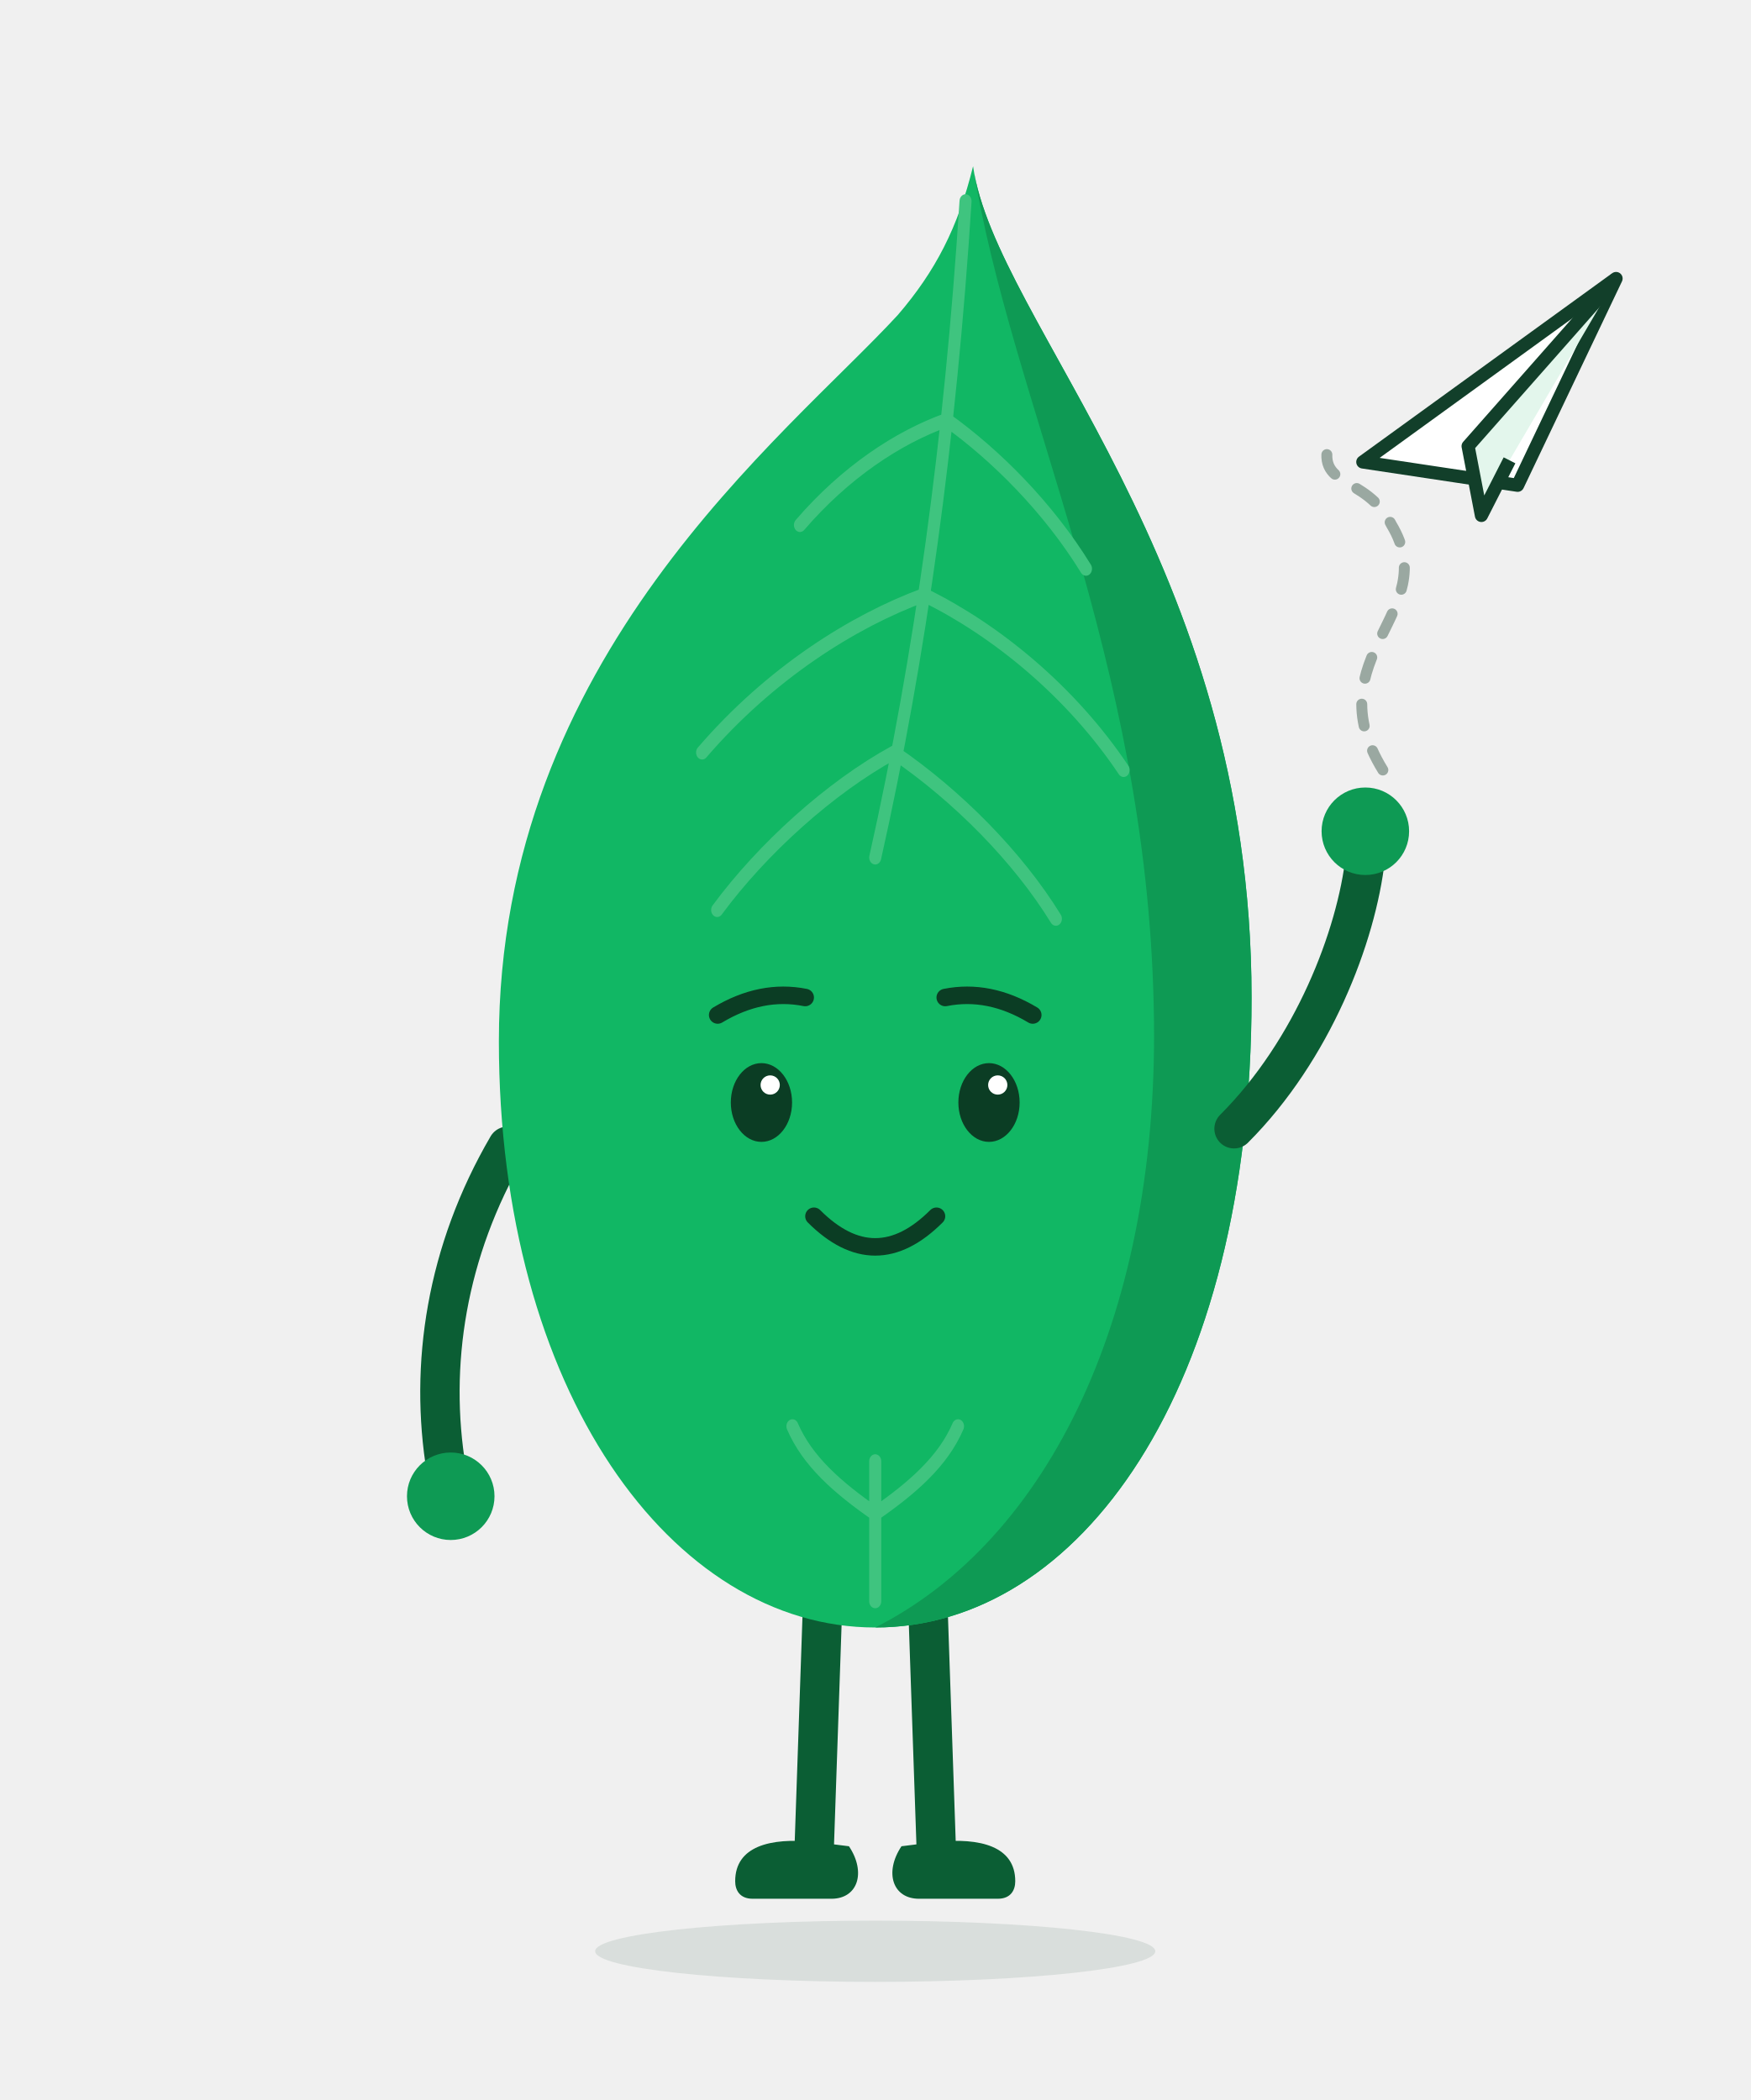
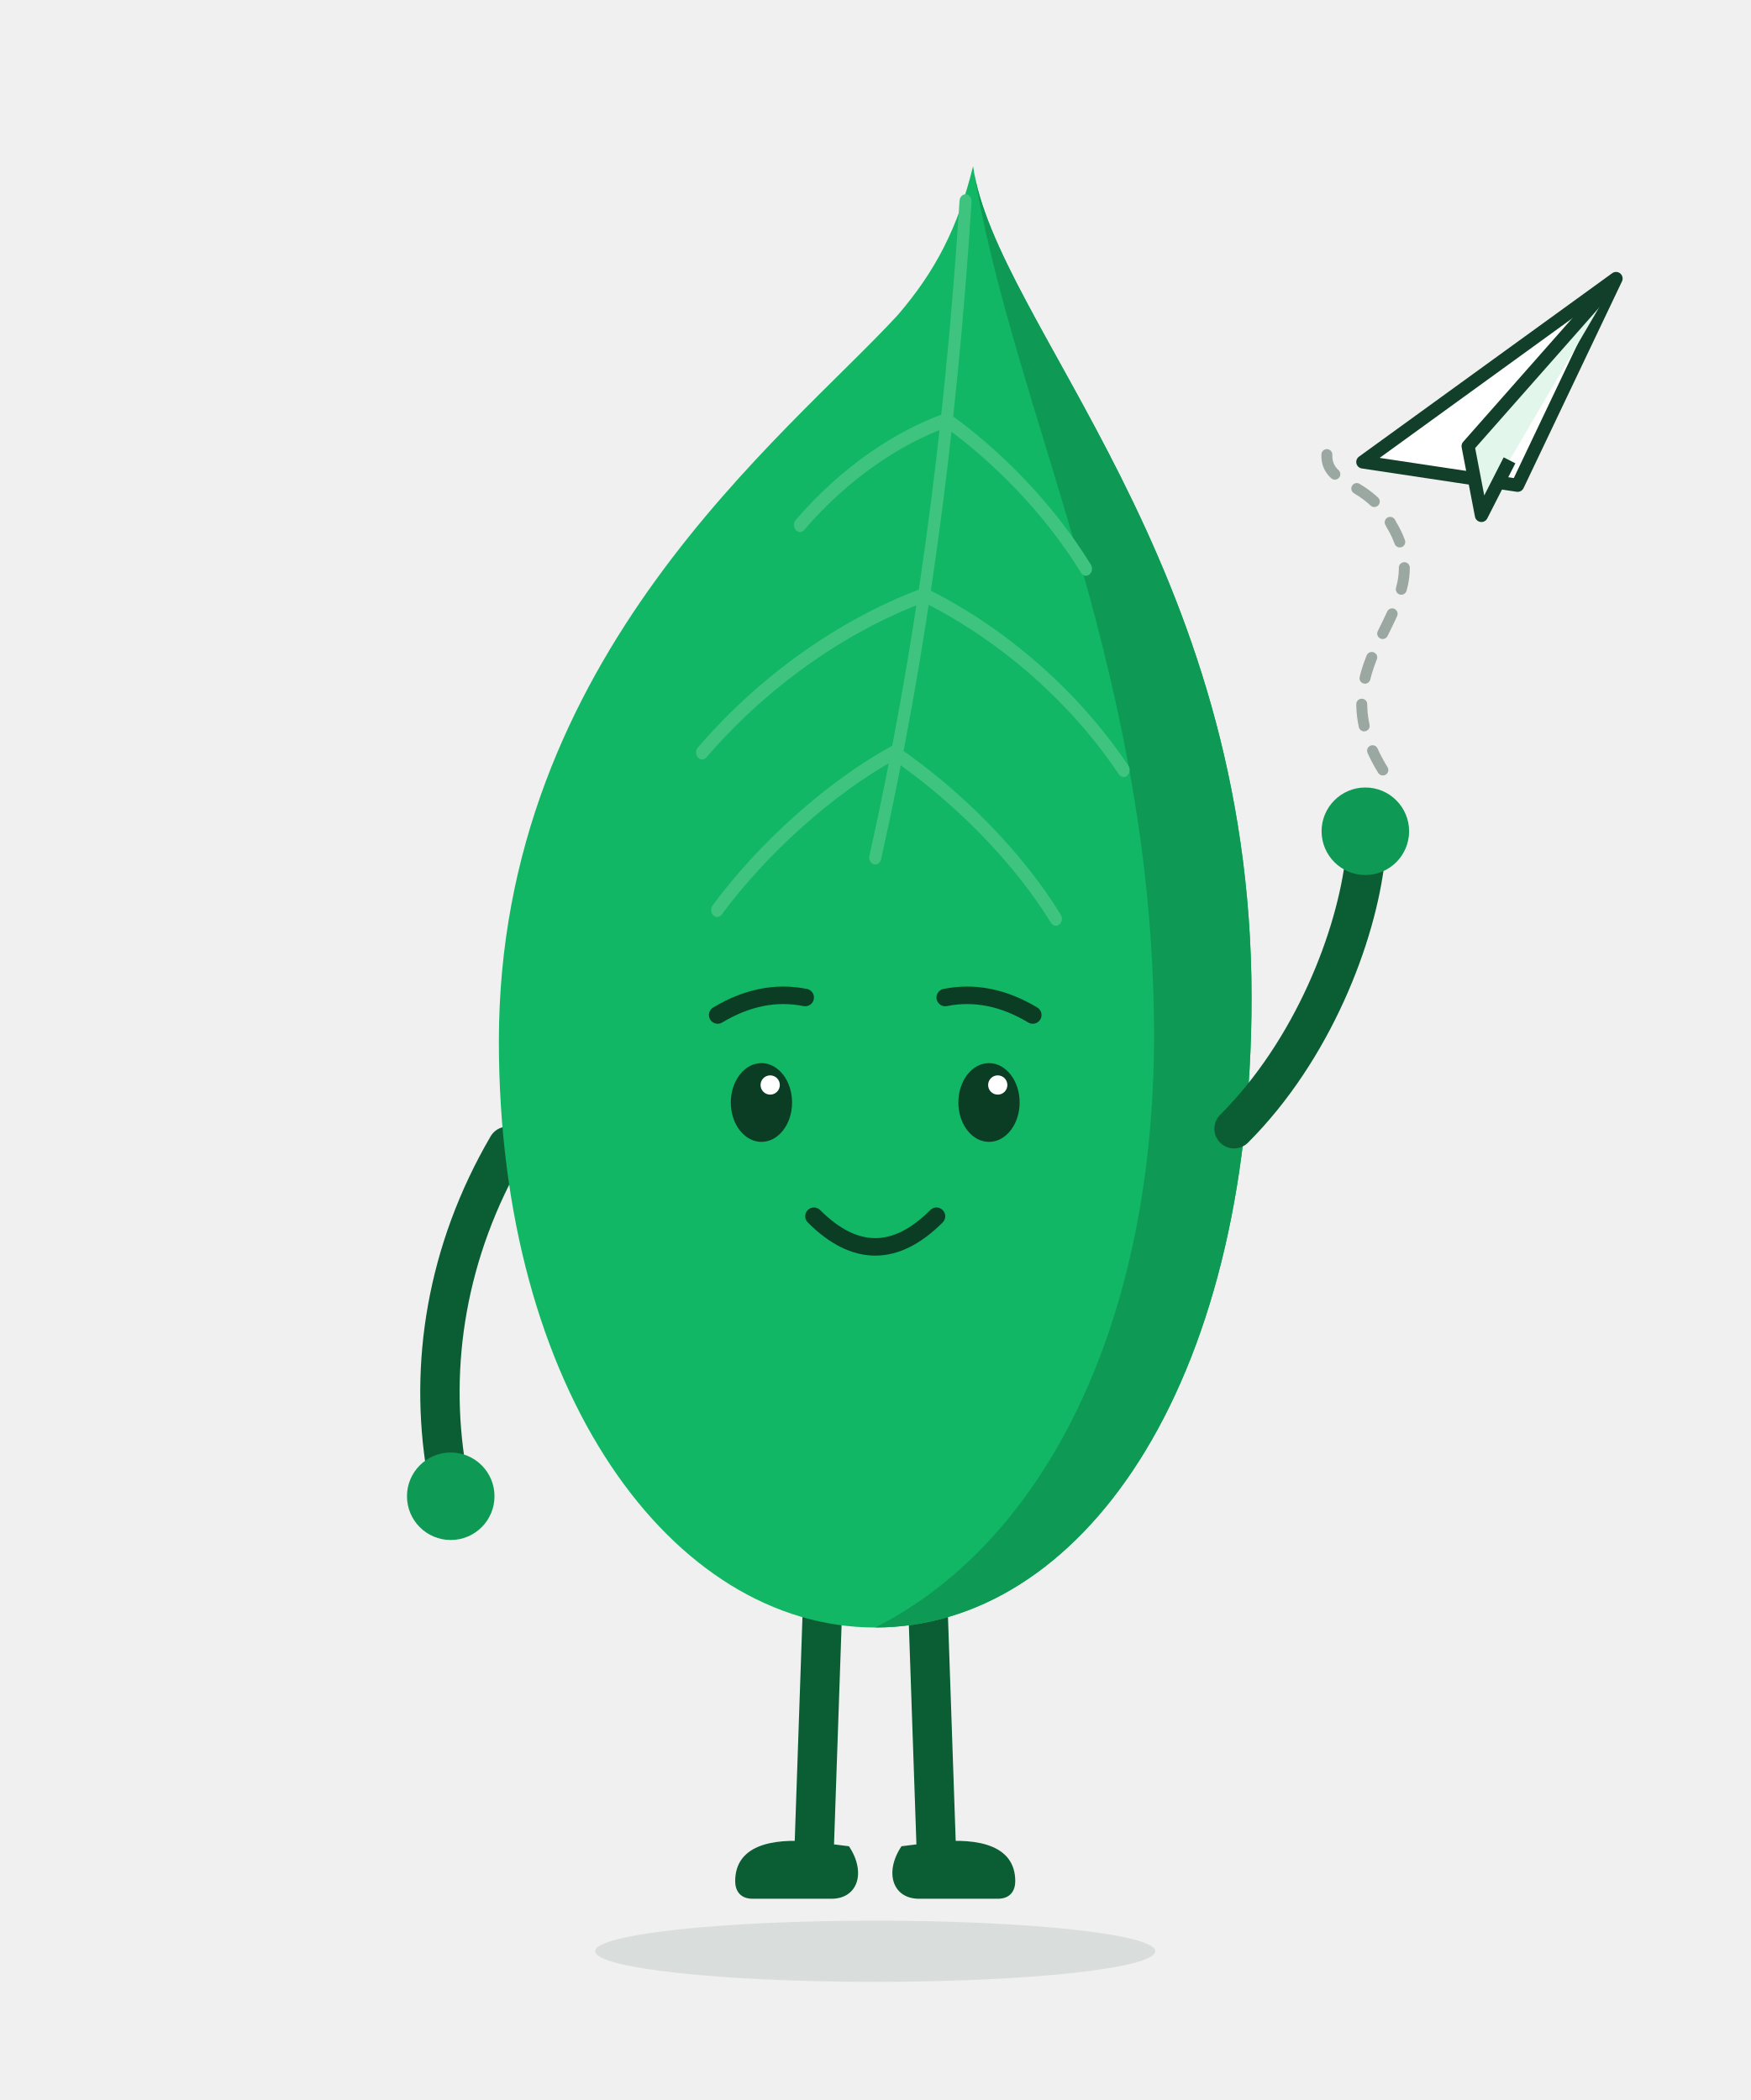
<svg xmlns="http://www.w3.org/2000/svg" viewBox="0 0 400 480" width="400" height="480" role="img" aria-labelledby="t">
  <ellipse cx="200" cy="446" rx="64" ry="7" fill="#0b3d24" opacity=".1" />
  <path d="M188 366 L186 424 M212 366 L214 424" stroke="#0b5e34" stroke-width="9" fill="none" stroke-linecap="round" stroke-linejoin="round" />
  <path d="M168 430 C168 422 176 420 186 421 L194 422 C198 428 196 434 190 434 L172 434 C169 434 168 432 168 430 Z" fill="#0b5e34" />
  <path d="M232 430 C232 422 224 420 214 421 L206 422 C202 428 204 434 210 434 L228 434 C231 434 232 432 232 430 Z" fill="#0b5e34" />
  <path d="M116 262 C102 286 98 312 102 336" stroke="#0b5e34" stroke-width="9" fill="none" stroke-linecap="round" stroke-linejoin="round" />
  <circle cx="103" cy="342" r="10" fill="#0e9a54" />
  <g transform="translate(200 0) scale(.86 1) translate(-200 0)">
    <path d="M226 38 C232 74 300 128 300 228 C300 318 254 372 200 372 C146 372 100 318 100 238 C100 150 176 100 206 72 C216 62 222 52 226 38 Z" fill="#11b764" />
    <path d="M226 38 C232 74 300 128 300 228 C300 318 254 372 200 372 C246 352 276 300 274 230 C272 150 236 92 226 38 Z" fill="#0e9a54" />
-     <path d="M224 46 C220 100 212 150 200 196 M219 96 C232 104 246 116 256 130 M219 96 C206 100 192 108 180 120 M213 136 C232 144 252 158 266 176 M213 136 C194 142 172 154 154 172 M205 172 C222 182 238 196 248 210 M205 172 C188 180 170 194 158 208 M200 366 V334 M200 346 C210 340 218 334 222 326 M200 346 C190 340 182 334 178 326" fill="none" stroke="#3fc47f" stroke-width="3.2" stroke-linecap="round" stroke-linejoin="round" />
+     <path d="M224 46 C220 100 212 150 200 196 M219 96 C232 104 246 116 256 130 M219 96 C206 100 192 108 180 120 M213 136 C232 144 252 158 266 176 M213 136 C194 142 172 154 154 172 M205 172 C222 182 238 196 248 210 M205 172 C188 180 170 194 158 208" fill="none" stroke="#3fc47f" stroke-width="3.2" stroke-linecap="round" stroke-linejoin="round" />
  </g>
  <path d="M164 232 q10 -6 20 -4 M216 228 q10 -2 20 4" fill="none" stroke="#0b3d24" stroke-width="4" stroke-linecap="round" stroke-linejoin="round" />
  <ellipse cx="174" cy="252" rx="7" ry="9" fill="#0b3d24" />
  <ellipse cx="226" cy="252" rx="7" ry="9" fill="#0b3d24" />
  <circle cx="176" cy="248" r="2.2" fill="#fff" />
  <circle cx="228" cy="248" r="2.2" fill="#fff" />
  <path d="M186 278 Q200 292 214 278" fill="none" stroke="#0b3d24" stroke-width="4" stroke-linecap="round" stroke-linejoin="round" />
  <path d="M282 258 C300 240 310 214 312 196" stroke="#0b5e34" stroke-width="9" fill="none" stroke-linecap="round" stroke-linejoin="round" />
  <circle cx="312" cy="190" r="10" fill="#0e9a54" />
  <path d="M316 176 C300 150 330 140 318 120 C312 108 300 112 304 100" stroke="#9aa8a1" stroke-width="2.5" stroke-dasharray="5 6" fill="none" stroke-linecap="round" stroke-linejoin="round" />
  <g transform="rotate(-18 340 90)">
    <path d="M308 96 L376 74 L340 112 Z" fill="#fff" stroke="#123f2a" stroke-width="3" stroke-linejoin="round" />
    <path d="M376 74 L332 100 L330 116 L340 106" fill="#e3f6ec" stroke="#123f2a" stroke-width="3" stroke-linejoin="round" />
  </g>
</svg>
